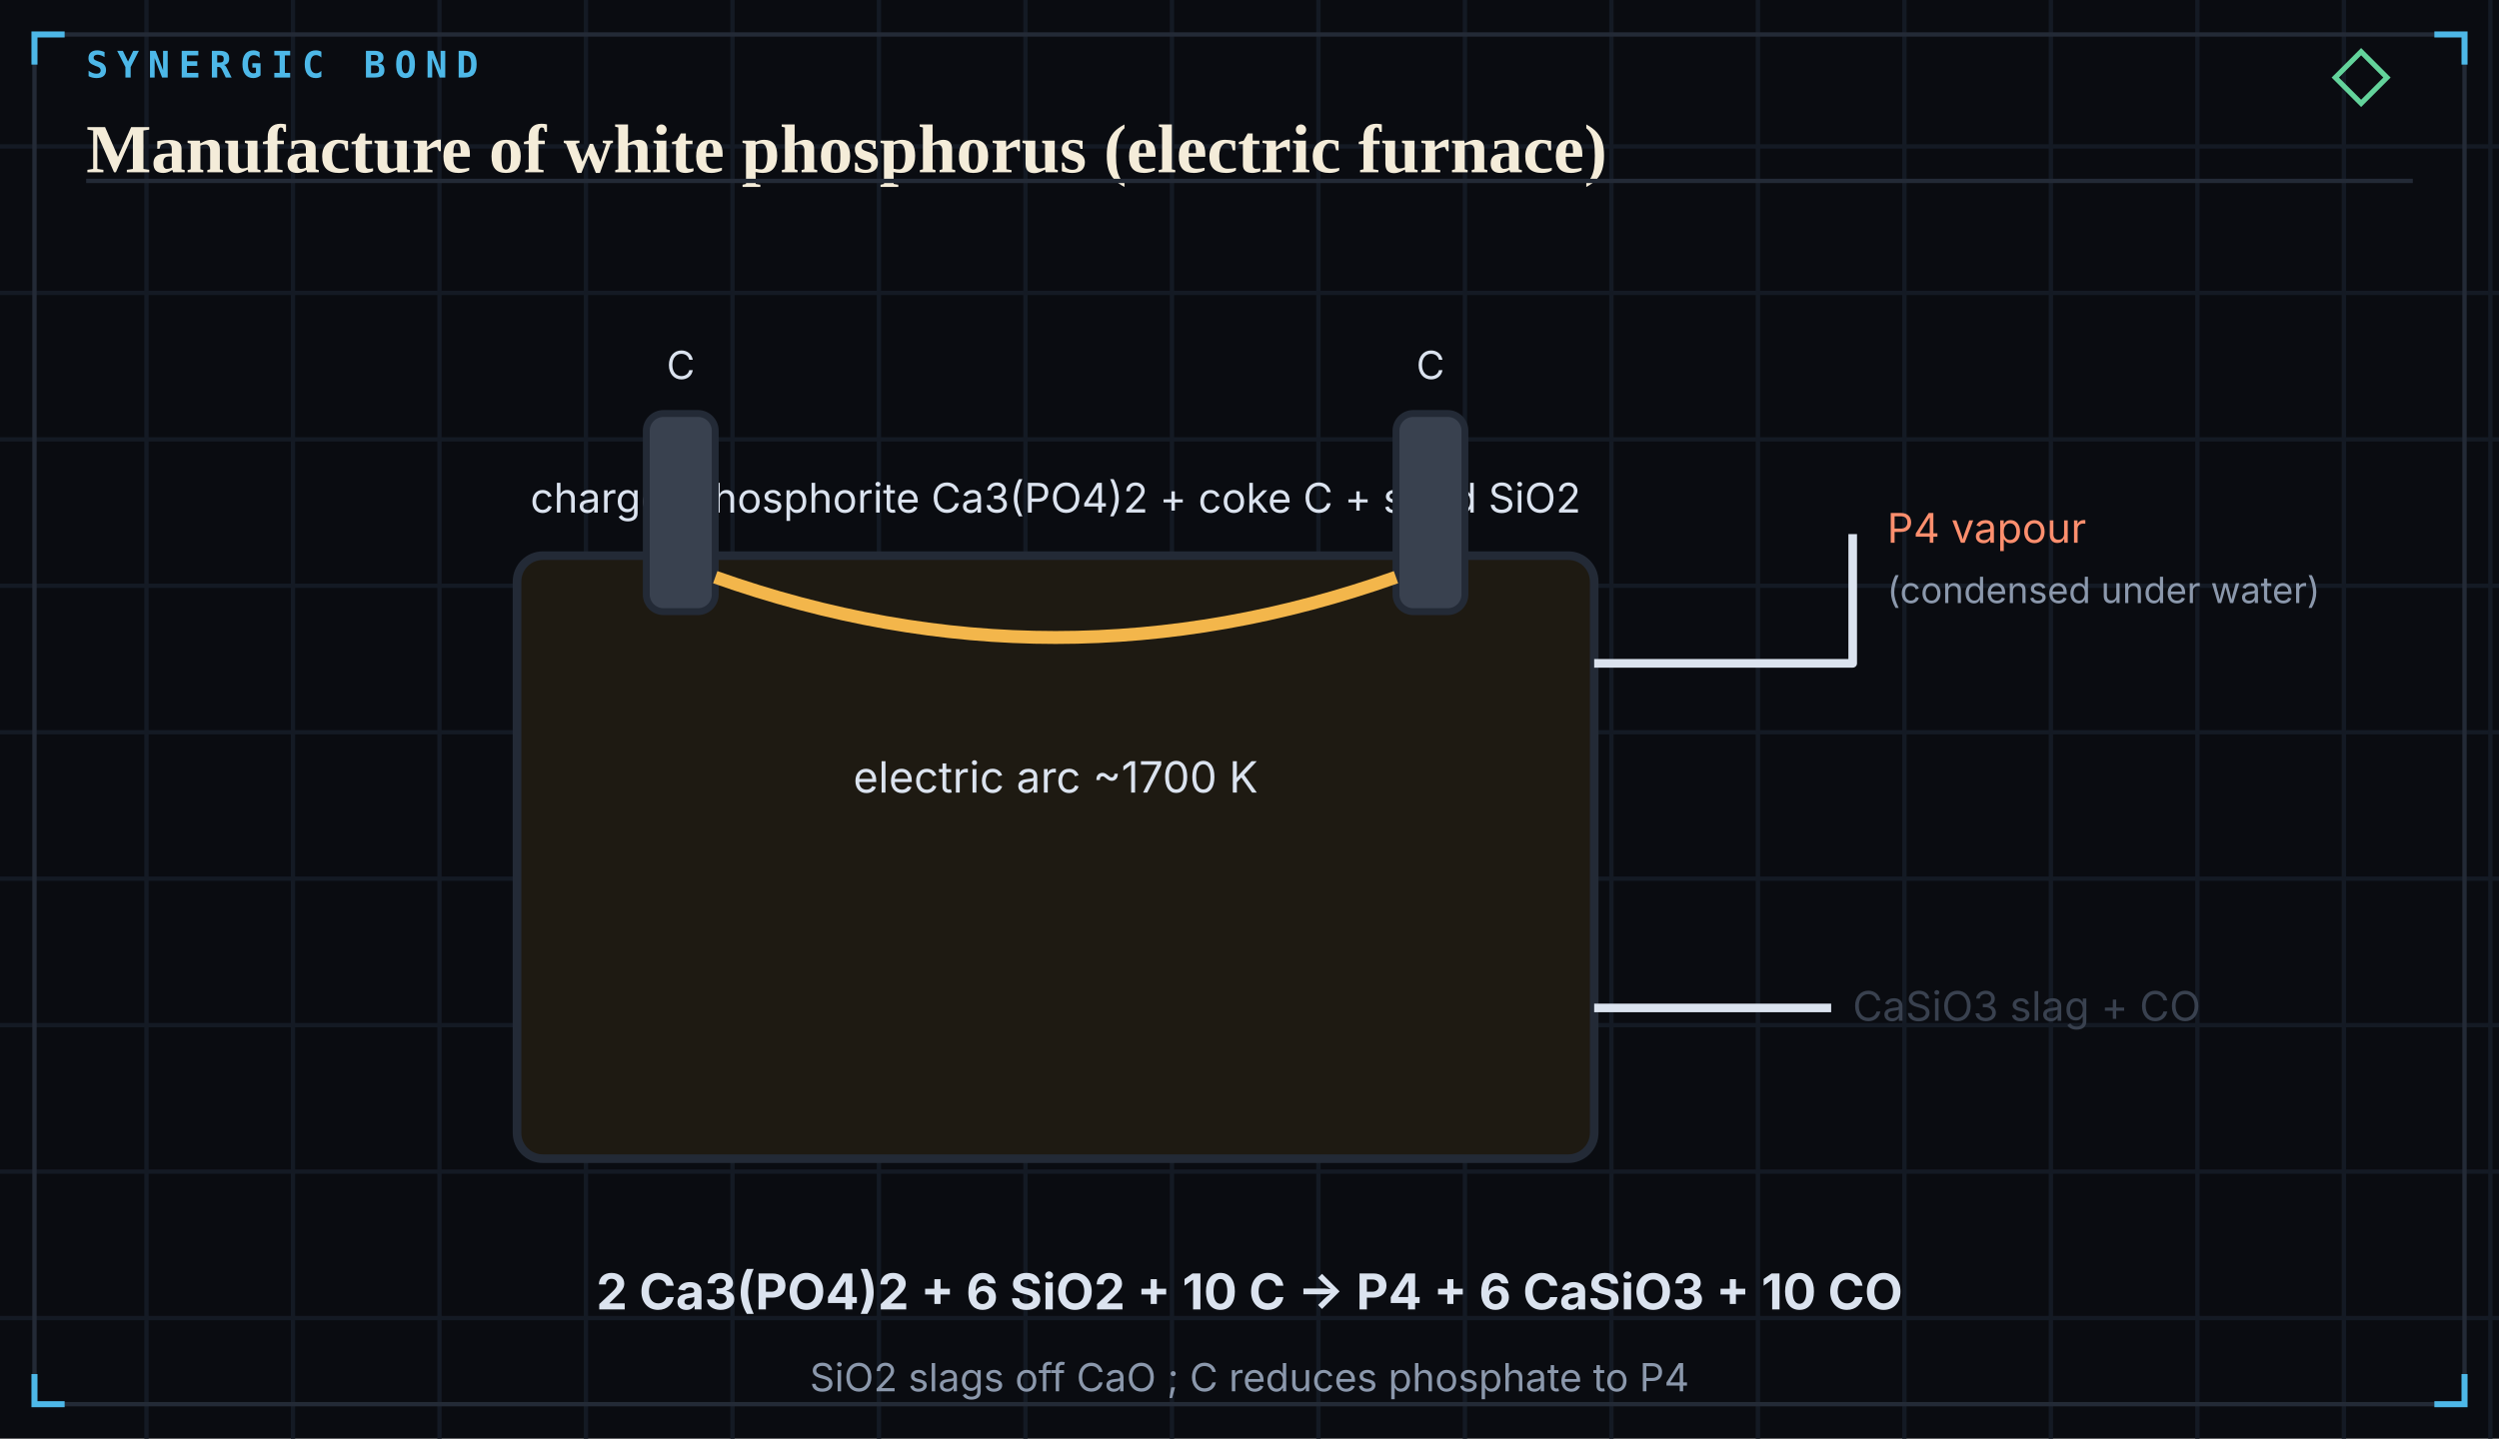
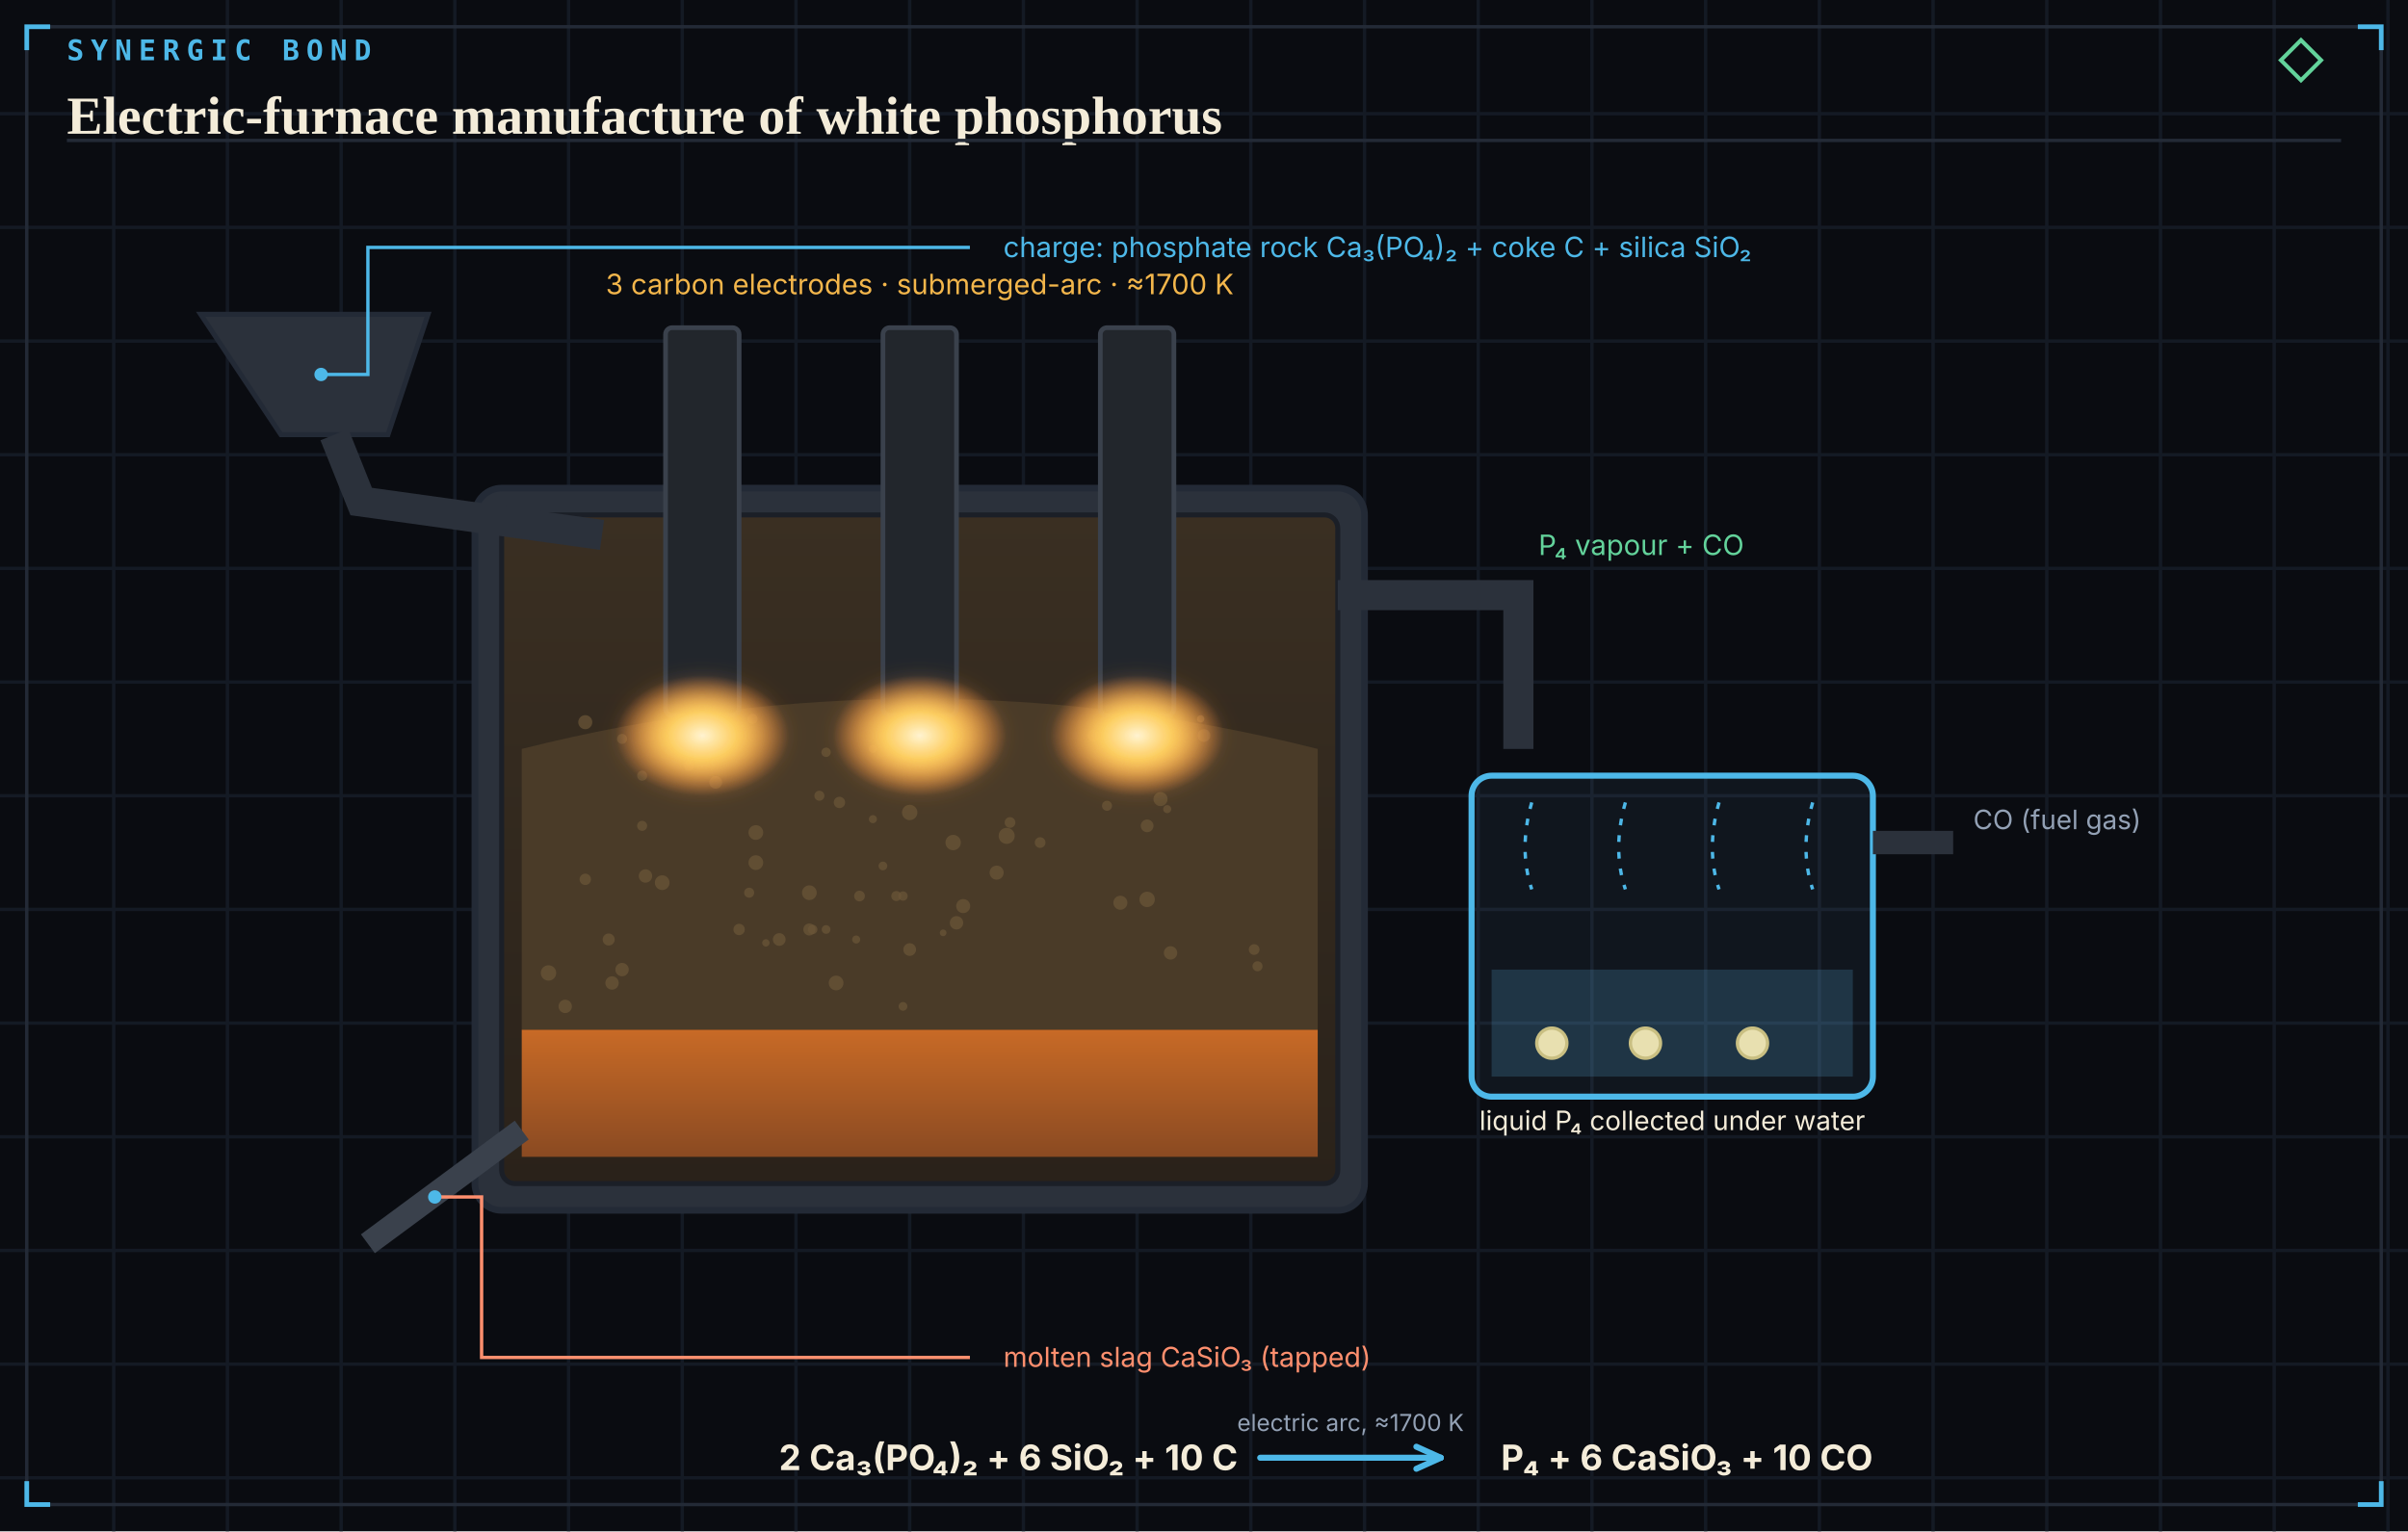
- <svg xmlns="http://www.w3.org/2000/svg" width="580" height="334" viewBox="0 0 580 334" font-family="'Inter','Helvetica Neue',Arial,'DejaVu Sans',sans-serif">
-   <rect width="580" height="334" fill="#0a0c11" />
+ <svg xmlns="http://www.w3.org/2000/svg" width="720" height="458" viewBox="0 0 720 458" font-family="'Inter','Helvetica Neue',Arial,'DejaVu Sans',sans-serif">
+   <defs>
+     <linearGradient id="pf_r" x1="0" y1="0" x2="0" y2="1">
+       <stop offset="0" stop-color="#3a2f22" stop-opacity="1" />
+       <stop offset="1" stop-color="#2a221a" stop-opacity="1" />
+     </linearGradient>
+     <radialGradient id="pf_arc" cx="0.5" cy="0.5" r="0.5">
+       <stop offset="0" stop-color="#fff3d0" stop-opacity="1" />
+       <stop offset="0.4" stop-color="#ffcf5e" stop-opacity="0.9" />
+       <stop offset="1" stop-color="#ff8a3c" stop-opacity="0" />
+     </radialGradient>
+     <filter id="pf_glow" x="-60%" y="-60%" width="220%" height="220%">
+       <feGaussianBlur stdDeviation="3" result="b" />
+       <feMerge>
+         <feMergeNode in="b" />
+         <feMergeNode in="SourceGraphic" />
+       </feMerge>
+     </filter>
+     <linearGradient id="pf_melt" x1="0" y1="0" x2="0" y2="1">
+       <stop offset="0" stop-color="#c86a26" stop-opacity="1" />
+       <stop offset="1" stop-color="#8a4a22" stop-opacity="1" />
+     </linearGradient>
+   </defs>
+   <rect width="720" height="458" fill="#0a0c11" />
  <g stroke="#141a24" stroke-width="1">
-     <line x1="34" y1="0" x2="34" y2="334" />
-     <line x1="68" y1="0" x2="68" y2="334" />
-     <line x1="102" y1="0" x2="102" y2="334" />
-     <line x1="136" y1="0" x2="136" y2="334" />
-     <line x1="170" y1="0" x2="170" y2="334" />
-     <line x1="204" y1="0" x2="204" y2="334" />
-     <line x1="238" y1="0" x2="238" y2="334" />
-     <line x1="272" y1="0" x2="272" y2="334" />
-     <line x1="306" y1="0" x2="306" y2="334" />
-     <line x1="340" y1="0" x2="340" y2="334" />
-     <line x1="374" y1="0" x2="374" y2="334" />
-     <line x1="408" y1="0" x2="408" y2="334" />
-     <line x1="442" y1="0" x2="442" y2="334" />
-     <line x1="476" y1="0" x2="476" y2="334" />
-     <line x1="510" y1="0" x2="510" y2="334" />
-     <line x1="544" y1="0" x2="544" y2="334" />
-     <line x1="578" y1="0" x2="578" y2="334" />
-     <line x1="0" y1="34" x2="580" y2="34" />
-     <line x1="0" y1="68" x2="580" y2="68" />
-     <line x1="0" y1="102" x2="580" y2="102" />
-     <line x1="0" y1="136" x2="580" y2="136" />
-     <line x1="0" y1="170" x2="580" y2="170" />
-     <line x1="0" y1="204" x2="580" y2="204" />
-     <line x1="0" y1="238" x2="580" y2="238" />
-     <line x1="0" y1="272" x2="580" y2="272" />
-     <line x1="0" y1="306" x2="580" y2="306" />
+     <line x1="34" y1="0" x2="34" y2="458" />
+     <line x1="68" y1="0" x2="68" y2="458" />
+     <line x1="102" y1="0" x2="102" y2="458" />
+     <line x1="136" y1="0" x2="136" y2="458" />
+     <line x1="170" y1="0" x2="170" y2="458" />
+     <line x1="204" y1="0" x2="204" y2="458" />
+     <line x1="238" y1="0" x2="238" y2="458" />
+     <line x1="272" y1="0" x2="272" y2="458" />
+     <line x1="306" y1="0" x2="306" y2="458" />
+     <line x1="340" y1="0" x2="340" y2="458" />
+     <line x1="374" y1="0" x2="374" y2="458" />
+     <line x1="408" y1="0" x2="408" y2="458" />
+     <line x1="442" y1="0" x2="442" y2="458" />
+     <line x1="476" y1="0" x2="476" y2="458" />
+     <line x1="510" y1="0" x2="510" y2="458" />
+     <line x1="544" y1="0" x2="544" y2="458" />
+     <line x1="578" y1="0" x2="578" y2="458" />
+     <line x1="612" y1="0" x2="612" y2="458" />
+     <line x1="646" y1="0" x2="646" y2="458" />
+     <line x1="680" y1="0" x2="680" y2="458" />
+     <line x1="714" y1="0" x2="714" y2="458" />
+     <line x1="0" y1="34" x2="720" y2="34" />
+     <line x1="0" y1="68" x2="720" y2="68" />
+     <line x1="0" y1="102" x2="720" y2="102" />
+     <line x1="0" y1="136" x2="720" y2="136" />
+     <line x1="0" y1="170" x2="720" y2="170" />
+     <line x1="0" y1="204" x2="720" y2="204" />
+     <line x1="0" y1="238" x2="720" y2="238" />
+     <line x1="0" y1="272" x2="720" y2="272" />
+     <line x1="0" y1="306" x2="720" y2="306" />
+     <line x1="0" y1="340" x2="720" y2="340" />
+     <line x1="0" y1="374" x2="720" y2="374" />
+     <line x1="0" y1="408" x2="720" y2="408" />
+     <line x1="0" y1="442" x2="720" y2="442" />
  </g>
-   <rect x="8" y="8" width="564" height="318" fill="none" stroke="#232a36" stroke-width="1" />
+   <rect x="8" y="8" width="704" height="442" fill="none" stroke="#232a36" stroke-width="1" />
  <path d="M 8 15 L 8 8 L 15 8" stroke="#4db8e8" stroke-width="1.4" fill="none" />
-   <path d="M 572 15 L 572 8 L 565 8" stroke="#4db8e8" stroke-width="1.4" fill="none" />
-   <path d="M 8 319 L 8 326 L 15 326" stroke="#4db8e8" stroke-width="1.4" fill="none" />
-   <path d="M 572 319 L 572 326 L 565 326" stroke="#4db8e8" stroke-width="1.4" fill="none" />
+   <path d="M 712 15 L 712 8 L 705 8" stroke="#4db8e8" stroke-width="1.4" fill="none" />
+   <path d="M 8 443 L 8 450 L 15 450" stroke="#4db8e8" stroke-width="1.4" fill="none" />
+   <path d="M 712 443 L 712 450 L 705 450" stroke="#4db8e8" stroke-width="1.4" fill="none" />
  <text x="20" y="18" font-size="8.5" font-weight="bold" fill="#4db8e8" text-anchor="start" font-family="'SF Mono','DejaVu Sans Mono',ui-monospace,Menlo,monospace" letter-spacing="0.24em">SYNERGIC BOND</text>
-   <path d="M 548 12 l 6 6 l -6 6 l -6 -6 z" fill="none" stroke="#63d39b" stroke-width="1.2" />
-   <text x="20" y="40" font-size="16" font-weight="bold" fill="#f4ecd9" text-anchor="start" font-family="'Georgia','Times New Roman',serif">Manufacture of white phosphorus  (electric furnace)</text>
-   <line x1="20" y1="42" x2="560" y2="42" stroke="#232a36" stroke-width="1" />
+   <path d="M 688 12 l 6 6 l -6 6 l -6 -6 z" fill="none" stroke="#63d39b" stroke-width="1.2" />
+   <text x="20" y="40" font-size="16" font-weight="bold" fill="#f4ecd9" text-anchor="start" font-family="'Georgia','Times New Roman',serif">Electric-furnace manufacture of white phosphorus</text>
+   <line x1="20" y1="42" x2="700" y2="42" stroke="#232a36" stroke-width="1" />
  <g transform="translate(0,34)">
-     <rect x="120" y="95" width="250" height="140" rx="6" fill="#1e1a12" stroke="#232a36" stroke-width="2" />
-     <text x="245.0" y="85.0" font-size="9.5" font-weight="normal" fill="#dbe3ef" text-anchor="middle">charge:  phosphorite Ca3(PO4)2  +  coke C  +  sand SiO2</text>
-     <rect x="150" y="62" width="16" height="46" rx="4" fill="#39414f" stroke="#232a36" stroke-width="1.6" />
-     <rect x="324" y="62" width="16" height="46" rx="4" fill="#39414f" stroke="#232a36" stroke-width="1.6" />
-     <text x="158.0" y="54.0" font-size="9" font-weight="normal" fill="#dbe3ef" text-anchor="middle">C</text>
-     <text x="332.0" y="54.0" font-size="9" font-weight="normal" fill="#dbe3ef" text-anchor="middle">C</text>
-     <path d="M 166 100 Q 245 128 324 100" fill="none" stroke="#f3b64b" stroke-width="3" stroke-linejoin="round" />
-     <text x="245.0" y="150.0" font-size="10" font-weight="normal" fill="#dbe3ef" text-anchor="middle">electric arc  ~1700 K</text>
-     <path d="M 370.0 120.0 L 430.0 120.0 L 430.0 90.0" fill="none" stroke="#dbe3ef" stroke-width="2" stroke-linejoin="round" />
-     <text x="438.0" y="92.0" font-size="9.5" font-weight="normal" fill="#ff8f6e" text-anchor="start">P4 vapour</text>
-     <text x="438.0" y="106.0" font-size="8.4" font-weight="normal" fill="#8b98ac" text-anchor="start">(condensed under water)</text>
-     <path d="M 370.0 200.0 L 425.0 200.0" fill="none" stroke="#dbe3ef" stroke-width="2" stroke-linejoin="round" />
-     <text x="430.0" y="203.0" font-size="9.5" font-weight="normal" fill="#39414f" text-anchor="start">CaSiO3 slag + CO</text>
-     <text x="290.0" y="270.0" font-size="11.5" font-weight="bold" fill="#dbe3ef" text-anchor="middle">2 Ca3(PO4)2 + 6 SiO2 + 10 C  -&gt;  P4 + 6 CaSiO3 + 10 CO</text>
-     <text x="290.0" y="289.0" font-size="9" font-weight="normal" fill="#8b98ac" text-anchor="middle">SiO2 slags off CaO ;  C reduces phosphate to P4</text>
+     <rect x="142" y="112" width="266" height="216" rx="8" fill="#2b313b" stroke="#232a36" stroke-width="2" />
+     <rect x="150" y="120" width="250" height="200" rx="4" fill="url(#pf_r)" stroke="#1b1f27" stroke-width="1.5" />
+     <path d="M 156 190 Q 275.0 160 394 190 L 394 274 L 156 274 Z" fill="#4a3b28" stroke="none" />
+     <circle cx="375" cy="250" r="1.6" fill="#6b5638" opacity="0.7" />
+     <circle cx="175" cy="182" r="2.1" fill="#6b5638" opacity="0.7" />
+     <circle cx="376" cy="255" r="1.5" fill="#6b5638" opacity="0.7" />
+     <circle cx="360" cy="186" r="1.9" fill="#6b5638" opacity="0.7" />
+     <circle cx="282" cy="245" r="1.0" fill="#6b5638" opacity="0.7" />
+     <circle cx="311" cy="218" r="1.6" fill="#6b5638" opacity="0.7" />
+     <circle cx="242" cy="244" r="1.8" fill="#6b5638" opacity="0.7" />
+     <circle cx="169" cy="267" r="2.0" fill="#6b5638" opacity="0.7" />
+     <circle cx="164" cy="257" r="2.3" fill="#6b5638" opacity="0.7" />
+     <circle cx="214" cy="200" r="1.9" fill="#6b5638" opacity="0.7" />
+     <circle cx="285" cy="218" r="2.3" fill="#6b5638" opacity="0.7" />
+     <circle cx="242" cy="233" r="2.2" fill="#6b5638" opacity="0.7" />
+     <circle cx="224" cy="233" r="1.5" fill="#6b5638" opacity="0.7" />
+     <circle cx="359" cy="181" r="1.1" fill="#6b5638" opacity="0.7" />
+     <circle cx="343" cy="235" r="2.3" fill="#6b5638" opacity="0.7" />
+     <circle cx="264" cy="225" r="1.3" fill="#6b5638" opacity="0.7" />
+     <circle cx="261" cy="211" r="1.2" fill="#6b5638" opacity="0.7" />
+     <circle cx="183" cy="260" r="2.0" fill="#6b5638" opacity="0.7" />
+     <circle cx="198" cy="230" r="2.2" fill="#6b5638" opacity="0.7" />
+     <circle cx="192" cy="198" r="1.5" fill="#6b5638" opacity="0.7" />
+     <circle cx="247" cy="244" r="1.3" fill="#6b5638" opacity="0.7" />
+     <circle cx="229" cy="248" r="1.1" fill="#6b5638" opacity="0.7" />
+     <circle cx="335" cy="236" r="2.1" fill="#6b5638" opacity="0.7" />
+     <circle cx="226" cy="215" r="2.2" fill="#6b5638" opacity="0.7" />
+     <circle cx="302" cy="212" r="1.6" fill="#6b5638" opacity="0.7" />
+     <circle cx="343" cy="213" r="1.9" fill="#6b5638" opacity="0.7" />
+     <circle cx="288" cy="237" r="2.1" fill="#6b5638" opacity="0.7" />
+     <circle cx="193" cy="228" r="2.0" fill="#6b5638" opacity="0.7" />
+     <circle cx="247" cy="191" r="1.4" fill="#6b5638" opacity="0.7" />
+     <circle cx="221" cy="244" r="1.7" fill="#6b5638" opacity="0.7" />
+     <circle cx="270" cy="267" r="1.3" fill="#6b5638" opacity="0.7" />
+     <circle cx="186" cy="256" r="2.0" fill="#6b5638" opacity="0.7" />
+     <circle cx="286" cy="242" r="2.0" fill="#6b5638" opacity="0.7" />
+     <circle cx="270" cy="234" r="1.4" fill="#6b5638" opacity="0.7" />
+     <circle cx="272" cy="250" r="1.9" fill="#6b5638" opacity="0.7" />
+     <circle cx="233" cy="247" r="1.9" fill="#6b5638" opacity="0.7" />
+     <circle cx="245" cy="204" r="1.5" fill="#6b5638" opacity="0.7" />
+     <circle cx="251" cy="206" r="1.7" fill="#6b5638" opacity="0.7" />
+     <circle cx="298" cy="227" r="2.1" fill="#6b5638" opacity="0.7" />
+     <circle cx="257" cy="234" r="1.6" fill="#6b5638" opacity="0.7" />
+     <circle cx="261" cy="190" r="1.2" fill="#6b5638" opacity="0.7" />
+     <circle cx="331" cy="207" r="1.5" fill="#6b5638" opacity="0.7" />
+     <circle cx="350" cy="251" r="2.0" fill="#6b5638" opacity="0.7" />
+     <circle cx="327" cy="186" r="1.8" fill="#6b5638" opacity="0.7" />
+     <circle cx="226" cy="224" r="2.2" fill="#6b5638" opacity="0.7" />
+     <circle cx="186" cy="187" r="1.5" fill="#6b5638" opacity="0.7" />
+     <circle cx="192" cy="213" r="1.5" fill="#6b5638" opacity="0.7" />
+     <circle cx="206" cy="195" r="1.5" fill="#6b5638" opacity="0.7" />
+     <circle cx="182" cy="247" r="1.8" fill="#6b5638" opacity="0.7" />
+     <circle cx="272" cy="209" r="2.3" fill="#6b5638" opacity="0.7" />
+     <circle cx="301" cy="216" r="2.4" fill="#6b5638" opacity="0.7" />
+     <circle cx="347" cy="205" r="2.1" fill="#6b5638" opacity="0.7" />
+     <circle cx="256" cy="247" r="1.2" fill="#6b5638" opacity="0.7" />
+     <circle cx="243" cy="244" r="1.4" fill="#6b5638" opacity="0.7" />
+     <circle cx="175" cy="229" r="1.7" fill="#6b5638" opacity="0.7" />
+     <circle cx="271" cy="192" r="1.6" fill="#6b5638" opacity="0.7" />
+     <circle cx="268" cy="234" r="1.5" fill="#6b5638" opacity="0.7" />
+     <circle cx="225" cy="181" r="1.5" fill="#6b5638" opacity="0.7" />
+     <circle cx="349" cy="208" r="1.2" fill="#6b5638" opacity="0.7" />
+     <circle cx="250" cy="260" r="2.2" fill="#6b5638" opacity="0.7" />
+     <path d="M 156 274 L 394 274 L 394 312 L 156 312 Z" fill="url(#pf_melt)" />
+     <rect x="199" y="64" width="22" height="116" rx="2" fill="#22262c" stroke="#3a414c" stroke-width="1.4" />
+     <ellipse cx="210" cy="186" rx="26" ry="18" fill="url(#pf_arc)" filter="url(#pf_glow)" />
+     <rect x="264.0" y="64" width="22" height="116" rx="2" fill="#22262c" stroke="#3a414c" stroke-width="1.4" />
+     <ellipse cx="275.0" cy="186" rx="26" ry="18" fill="url(#pf_arc)" filter="url(#pf_glow)" />
+     <rect x="329" y="64" width="22" height="116" rx="2" fill="#22262c" stroke="#3a414c" stroke-width="1.4" />
+     <ellipse cx="340" cy="186" rx="26" ry="18" fill="url(#pf_arc)" filter="url(#pf_glow)" />
+     <text x="275.0" y="54.0" font-size="8.4" font-weight="normal" fill="#f3b64b" text-anchor="middle">3 carbon electrodes  ·  submerged-arc  ·  ≈1700 K</text>
+     <path d="M 60 60 L 128 60 L 116 96 L 84 96 Z" fill="#2b313b" stroke="#232a36" stroke-width="1.5" />
+     <path d="M 100 96 L 108 116 L 180 126" fill="none" stroke="#2b313b" stroke-width="9" />
+     <path d="M 96.0 78.0 L 110.0 78.0 L 110.0 40.0 L 290.0 40.0" fill="none" stroke="#4db8e8" stroke-width="1" />
+     <circle cx="96.0" cy="78.0" r="2" fill="#4db8e8" />
+     <text x="300.0" y="42.9" font-size="8.4" font-weight="normal" fill="#4db8e8" text-anchor="start">charge: phosphate rock Ca₃(PO₄)₂  +  coke C  +  silica SiO₂</text>
+     <path d="M 400 144 L 454 144 L 454 190" fill="none" stroke="#2b313b" stroke-width="9" />
+     <text x="460.0" y="132.0" font-size="8.4" font-weight="normal" fill="#63d39b" text-anchor="start">P₄ vapour + CO</text>
+     <rect x="440" y="198" width="120" height="96" rx="6" fill="rgba(120,190,235,0.06)" stroke="#4db8e8" stroke-width="1.8" />
+     <path d="M 458 206 q -4 14 0 26" fill="none" stroke="#4db8e8" stroke-width="1" stroke-dasharray="2 3" />
+     <path d="M 486 206 q -4 14 0 26" fill="none" stroke="#4db8e8" stroke-width="1" stroke-dasharray="2 3" />
+     <path d="M 514 206 q -4 14 0 26" fill="none" stroke="#4db8e8" stroke-width="1" stroke-dasharray="2 3" />
+     <path d="M 542 206 q -4 14 0 26" fill="none" stroke="#4db8e8" stroke-width="1" stroke-dasharray="2 3" />
+     <rect x="446" y="256" width="108" height="32" fill="rgba(90,175,225,0.20)" />
+     <circle cx="464" cy="278" r="4.5" fill="#e8e0b0" stroke="#c9bf82" stroke-width="1" />
+     <circle cx="492" cy="278" r="4.5" fill="#e8e0b0" stroke="#c9bf82" stroke-width="1" />
+     <circle cx="524" cy="278" r="4.5" fill="#e8e0b0" stroke="#c9bf82" stroke-width="1" />
+     <text x="500.0" y="304.0" font-size="8" font-weight="normal" fill="#f4ecd9" text-anchor="middle">liquid P₄ collected under water</text>
+     <path d="M 560 218 h 24" fill="none" stroke="#2b313b" stroke-width="7" />
+     <text x="590.0" y="214.0" font-size="8" font-weight="normal" fill="#93a1b5" text-anchor="start">CO (fuel gas)</text>
+     <path d="M 156 304 L 110 338" fill="none" stroke="#3a414c" stroke-width="7" />
+     <path d="M 130.0 324.0 L 144.0 324.0 L 144.0 372.0 L 290.0 372.0" fill="none" stroke="#ff8f6e" stroke-width="1" />
+     <circle cx="130.0" cy="324.0" r="2" fill="#4db8e8" />
+     <text x="300.0" y="374.8" font-size="8.2" font-weight="normal" fill="#ff8f6e" text-anchor="start">molten slag  CaSiO₃  (tapped)</text>
+     <text x="232.9" y="405.7" font-size="10.5" font-weight="bold" fill="#f4ecd9" text-anchor="start">2 Ca₃(PO₄)₂ + 6 SiO₂ + 10 C</text>
+     <line x1="376.8" y1="402.0" x2="430.8" y2="402.0" stroke="#4db8e8" stroke-width="1.8" stroke-linecap="round" />
+     <line x1="430.8" y1="402.0" x2="423.5" y2="398.7" stroke="#4db8e8" stroke-width="1.8" stroke-linecap="round" />
+     <line x1="430.8" y1="402.0" x2="423.5" y2="405.3" stroke="#4db8e8" stroke-width="1.8" stroke-linecap="round" />
+     <text x="403.8" y="394.0" font-size="7.0" font-weight="normal" fill="#93a1b5" text-anchor="middle">electric arc, ≈1700 K</text>
+     <text x="448.8" y="405.7" font-size="10.5" font-weight="bold" fill="#f4ecd9" text-anchor="start">P₄ + 6 CaSiO₃ + 10 CO</text>
  </g>
</svg>
